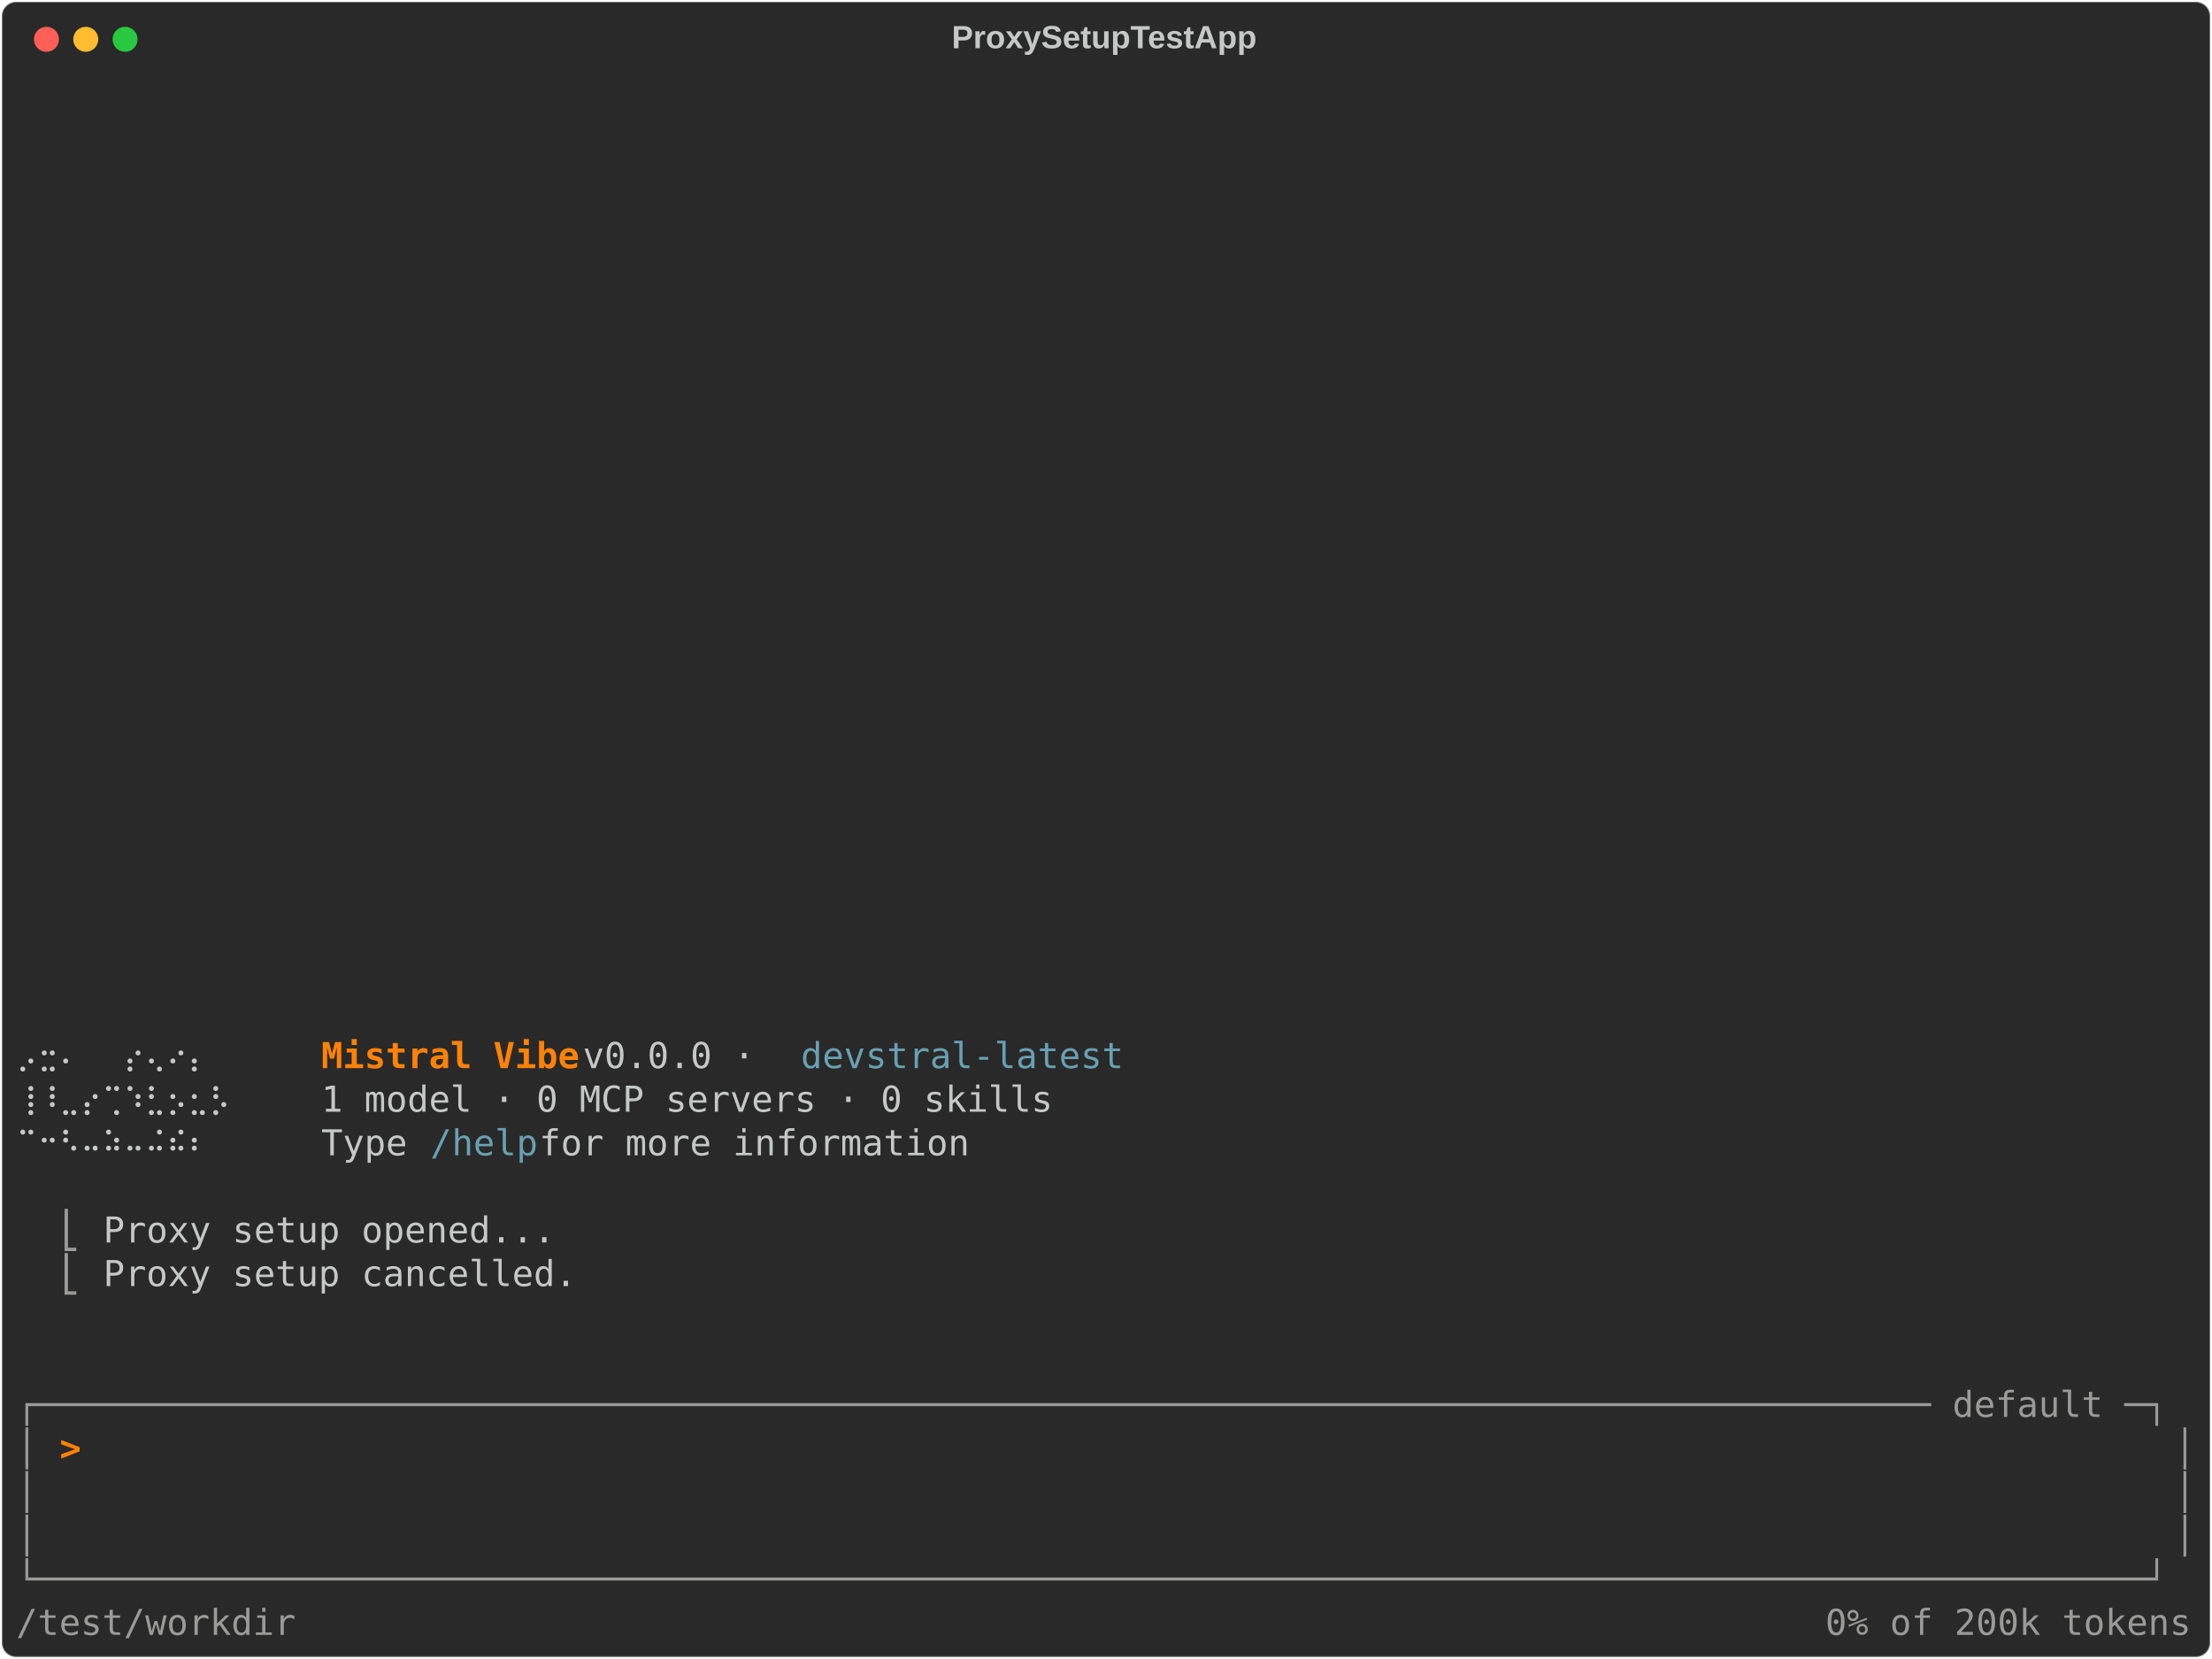
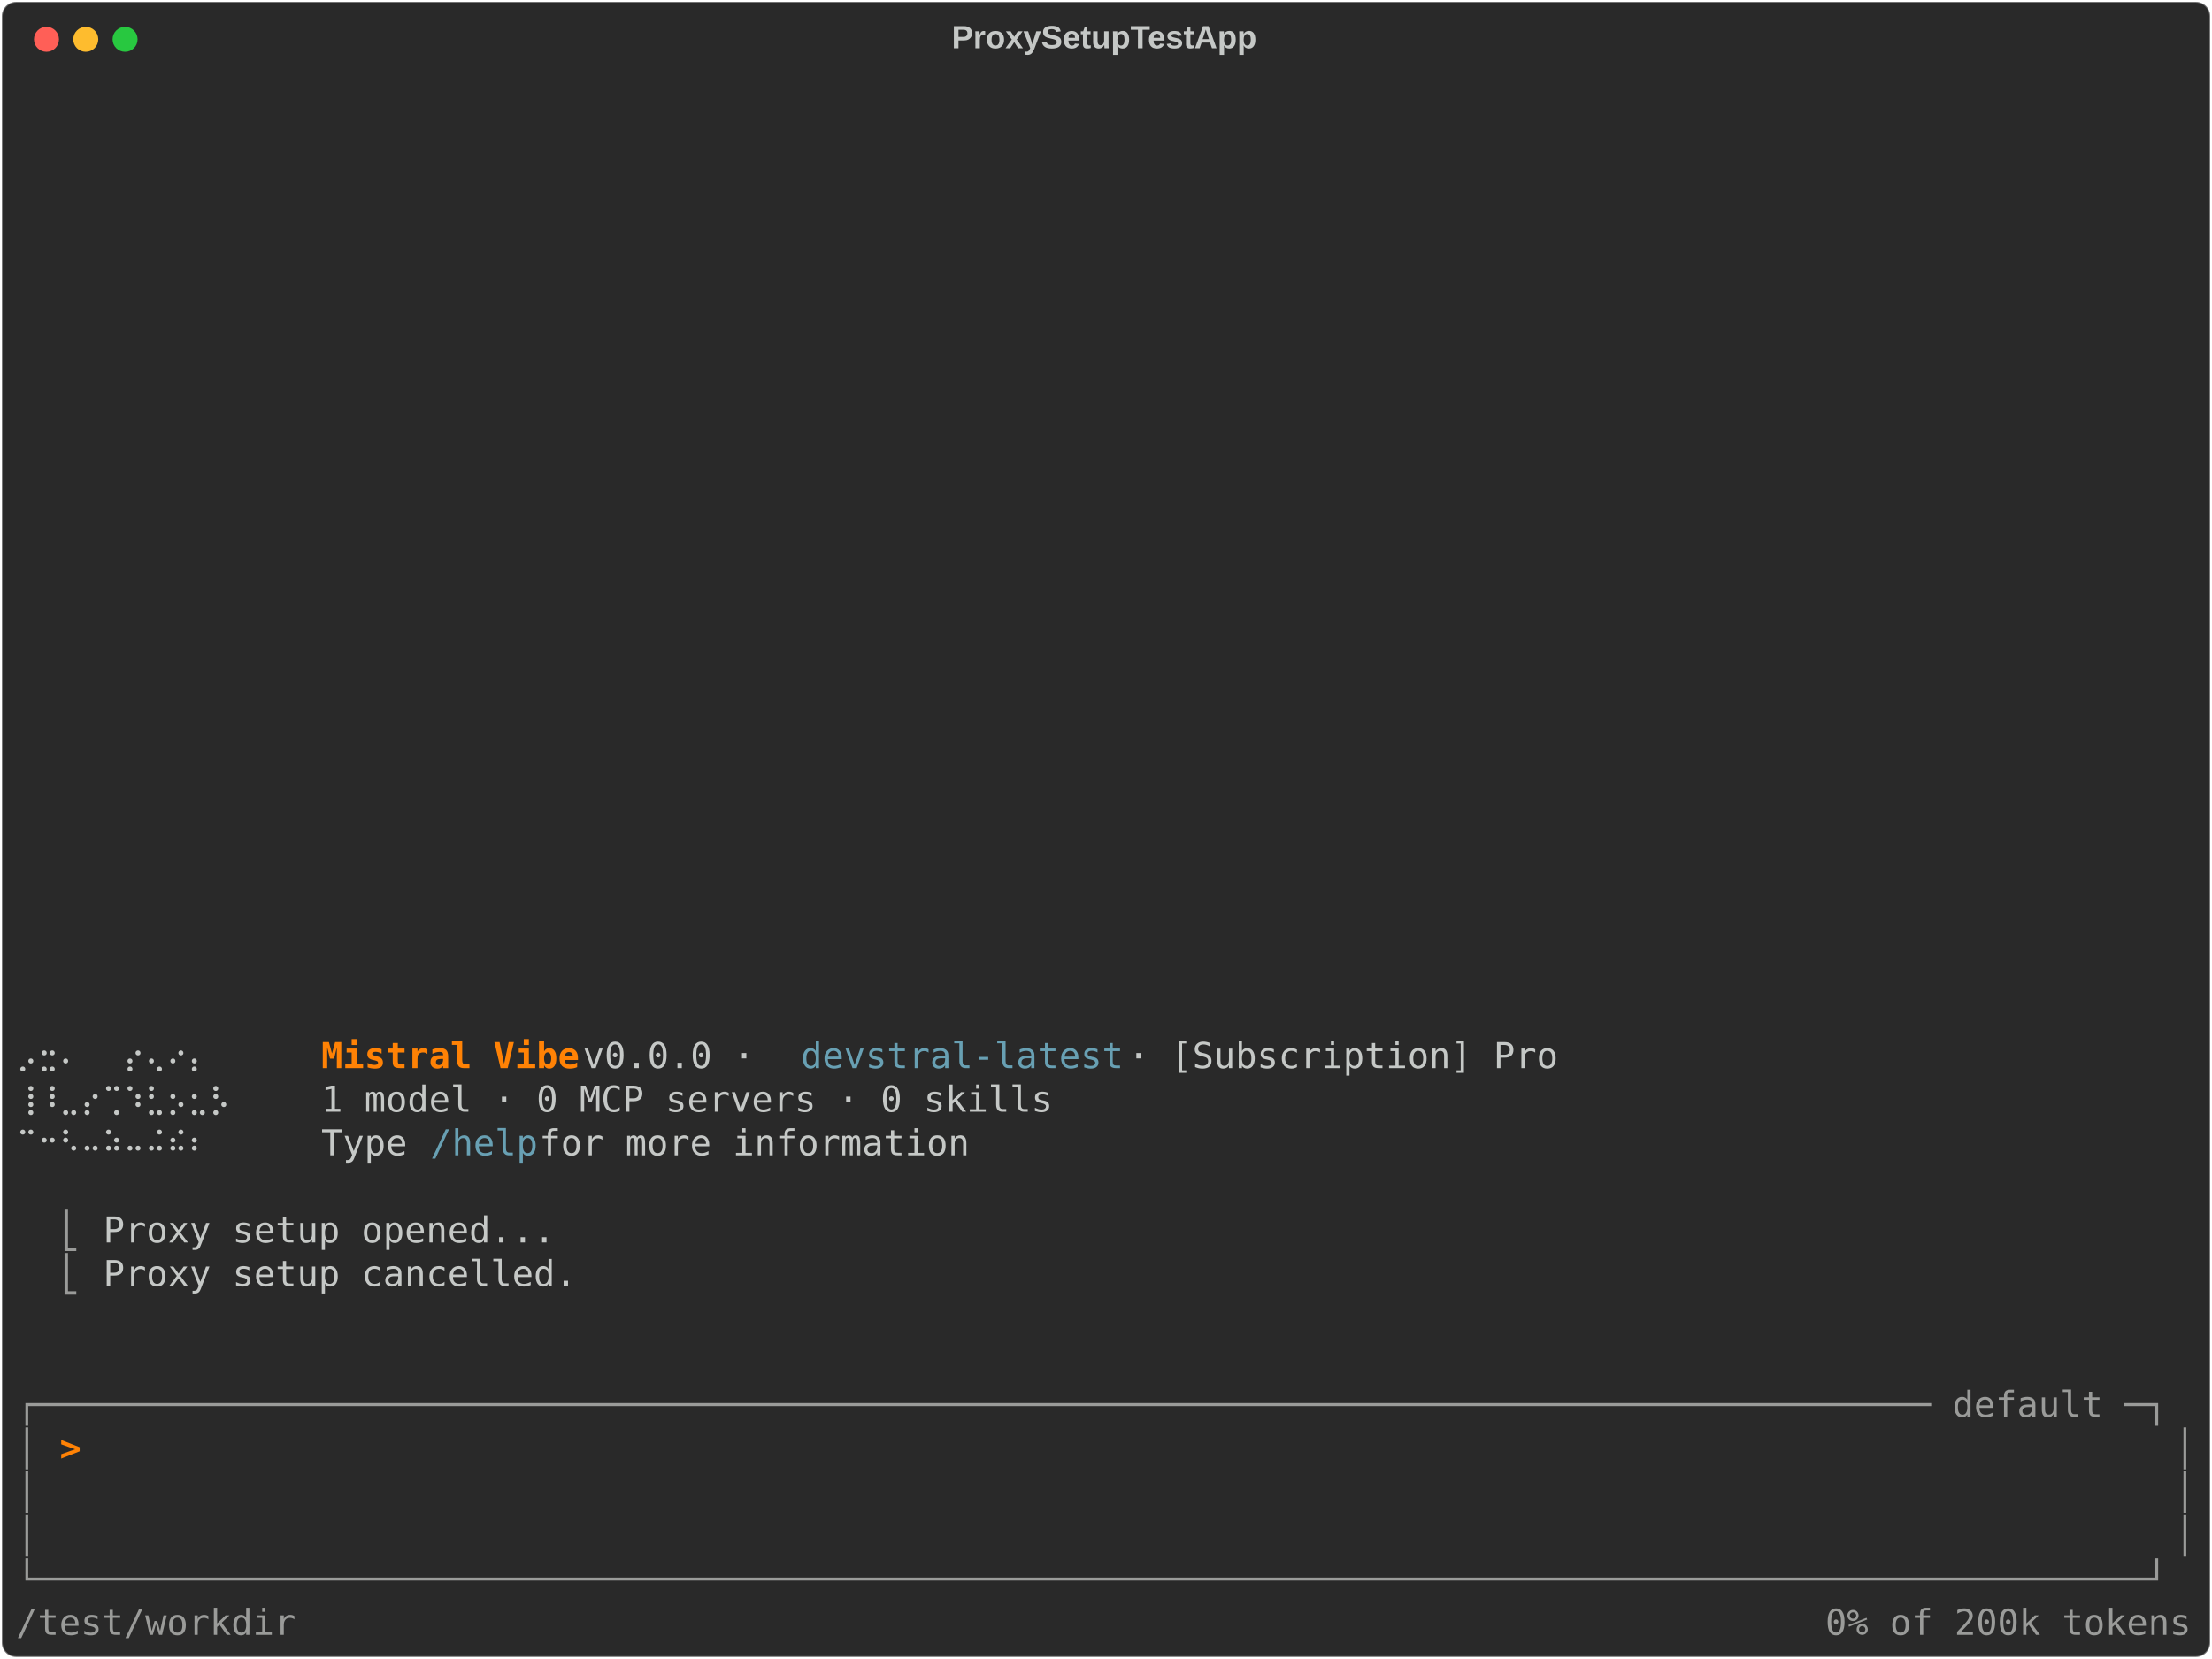
<svg xmlns="http://www.w3.org/2000/svg" class="rich-terminal" viewBox="0 0 1238 928.4">
  <style>

    @font-face {
        font-family: "Fira Code";
        src: local("FiraCode-Regular"),
                url("https://cdnjs.cloudflare.com/ajax/libs/firacode/6.2.0/woff2/FiraCode-Regular.woff2") format("woff2"),
                url("https://cdnjs.cloudflare.com/ajax/libs/firacode/6.2.0/woff/FiraCode-Regular.woff") format("woff");
        font-style: normal;
        font-weight: 400;
    }
    @font-face {
        font-family: "Fira Code";
        src: local("FiraCode-Bold"),
                url("https://cdnjs.cloudflare.com/ajax/libs/firacode/6.2.0/woff2/FiraCode-Bold.woff2") format("woff2"),
                url("https://cdnjs.cloudflare.com/ajax/libs/firacode/6.2.0/woff/FiraCode-Bold.woff") format("woff");
        font-style: bold;
        font-weight: 700;
    }

    .terminal-matrix {
        font-family: Fira Code, monospace;
        font-size: 20px;
        line-height: 24.4px;
        font-variant-east-asian: full-width;
    }

    .terminal-title {
        font-size: 18px;
        font-weight: bold;
        font-family: arial;
    }

    .terminal-r1 { fill: #c5c8c6 }
.terminal-r2 { fill: #ff8205;font-weight: bold }
.terminal-r3 { fill: #68a0b3 }
.terminal-r4 { fill: #9a9b99 }
    </style>
  <defs>
    <clipPath id="terminal-clip-terminal">
      <rect x="0" y="0" width="1219.0" height="877.4" />
    </clipPath>
    <clipPath id="terminal-line-0">
      <rect x="0" y="1.5" width="1220" height="24.65" />
    </clipPath>
    <clipPath id="terminal-line-1">
      <rect x="0" y="25.9" width="1220" height="24.65" />
    </clipPath>
    <clipPath id="terminal-line-2">
      <rect x="0" y="50.3" width="1220" height="24.65" />
    </clipPath>
    <clipPath id="terminal-line-3">
      <rect x="0" y="74.7" width="1220" height="24.65" />
    </clipPath>
    <clipPath id="terminal-line-4">
      <rect x="0" y="99.1" width="1220" height="24.65" />
    </clipPath>
    <clipPath id="terminal-line-5">
      <rect x="0" y="123.5" width="1220" height="24.65" />
    </clipPath>
    <clipPath id="terminal-line-6">
      <rect x="0" y="147.9" width="1220" height="24.65" />
    </clipPath>
    <clipPath id="terminal-line-7">
      <rect x="0" y="172.3" width="1220" height="24.65" />
    </clipPath>
    <clipPath id="terminal-line-8">
      <rect x="0" y="196.7" width="1220" height="24.65" />
    </clipPath>
    <clipPath id="terminal-line-9">
      <rect x="0" y="221.1" width="1220" height="24.65" />
    </clipPath>
    <clipPath id="terminal-line-10">
      <rect x="0" y="245.5" width="1220" height="24.65" />
    </clipPath>
    <clipPath id="terminal-line-11">
      <rect x="0" y="269.9" width="1220" height="24.65" />
    </clipPath>
    <clipPath id="terminal-line-12">
      <rect x="0" y="294.3" width="1220" height="24.65" />
    </clipPath>
    <clipPath id="terminal-line-13">
      <rect x="0" y="318.7" width="1220" height="24.65" />
    </clipPath>
    <clipPath id="terminal-line-14">
      <rect x="0" y="343.1" width="1220" height="24.65" />
    </clipPath>
    <clipPath id="terminal-line-15">
      <rect x="0" y="367.5" width="1220" height="24.65" />
    </clipPath>
    <clipPath id="terminal-line-16">
      <rect x="0" y="391.9" width="1220" height="24.65" />
    </clipPath>
    <clipPath id="terminal-line-17">
      <rect x="0" y="416.3" width="1220" height="24.65" />
    </clipPath>
    <clipPath id="terminal-line-18">
      <rect x="0" y="440.7" width="1220" height="24.65" />
    </clipPath>
    <clipPath id="terminal-line-19">
      <rect x="0" y="465.1" width="1220" height="24.65" />
    </clipPath>
    <clipPath id="terminal-line-20">
      <rect x="0" y="489.5" width="1220" height="24.65" />
    </clipPath>
    <clipPath id="terminal-line-21">
      <rect x="0" y="513.9" width="1220" height="24.65" />
    </clipPath>
    <clipPath id="terminal-line-22">
      <rect x="0" y="538.3" width="1220" height="24.65" />
    </clipPath>
    <clipPath id="terminal-line-23">
      <rect x="0" y="562.7" width="1220" height="24.65" />
    </clipPath>
    <clipPath id="terminal-line-24">
      <rect x="0" y="587.1" width="1220" height="24.65" />
    </clipPath>
    <clipPath id="terminal-line-25">
      <rect x="0" y="611.5" width="1220" height="24.65" />
    </clipPath>
    <clipPath id="terminal-line-26">
      <rect x="0" y="635.9" width="1220" height="24.65" />
    </clipPath>
    <clipPath id="terminal-line-27">
      <rect x="0" y="660.3" width="1220" height="24.65" />
    </clipPath>
    <clipPath id="terminal-line-28">
      <rect x="0" y="684.7" width="1220" height="24.65" />
    </clipPath>
    <clipPath id="terminal-line-29">
      <rect x="0" y="709.1" width="1220" height="24.65" />
    </clipPath>
    <clipPath id="terminal-line-30">
      <rect x="0" y="733.5" width="1220" height="24.65" />
    </clipPath>
    <clipPath id="terminal-line-31">
      <rect x="0" y="757.9" width="1220" height="24.65" />
    </clipPath>
    <clipPath id="terminal-line-32">
      <rect x="0" y="782.3" width="1220" height="24.65" />
    </clipPath>
    <clipPath id="terminal-line-33">
      <rect x="0" y="806.7" width="1220" height="24.65" />
    </clipPath>
    <clipPath id="terminal-line-34">
      <rect x="0" y="831.1" width="1220" height="24.65" />
    </clipPath>
  </defs>
  <rect fill="#292929" stroke="rgba(255,255,255,0.35)" stroke-width="1" x="1" y="1" width="1236" height="926.4" rx="8" />
  <text class="terminal-title" fill="#c5c8c6" text-anchor="middle" x="618" y="27">ProxySetupTestApp</text>
  <g transform="translate(26,22)">
    <circle cx="0" cy="0" r="7" fill="#ff5f57" />
    <circle cx="22" cy="0" r="7" fill="#febc2e" />
    <circle cx="44" cy="0" r="7" fill="#28c840" />
  </g>
  <g transform="translate(9, 41)" clip-path="url(#terminal-clip-terminal)">
    <g class="terminal-matrix">
      <text class="terminal-r1" x="1220" y="20" textLength="12.2" clip-path="url(#terminal-line-0)">
</text>
      <text class="terminal-r1" x="1220" y="44.4" textLength="12.2" clip-path="url(#terminal-line-1)">
</text>
      <text class="terminal-r1" x="1220" y="68.8" textLength="12.2" clip-path="url(#terminal-line-2)">
</text>
      <text class="terminal-r1" x="1220" y="93.2" textLength="12.2" clip-path="url(#terminal-line-3)">
</text>
      <text class="terminal-r1" x="1220" y="117.6" textLength="12.2" clip-path="url(#terminal-line-4)">
</text>
      <text class="terminal-r1" x="1220" y="142" textLength="12.2" clip-path="url(#terminal-line-5)">
</text>
      <text class="terminal-r1" x="1220" y="166.4" textLength="12.2" clip-path="url(#terminal-line-6)">
</text>
      <text class="terminal-r1" x="1220" y="190.8" textLength="12.2" clip-path="url(#terminal-line-7)">
</text>
      <text class="terminal-r1" x="1220" y="215.2" textLength="12.2" clip-path="url(#terminal-line-8)">
</text>
      <text class="terminal-r1" x="1220" y="239.6" textLength="12.2" clip-path="url(#terminal-line-9)">
</text>
      <text class="terminal-r1" x="1220" y="264" textLength="12.2" clip-path="url(#terminal-line-10)">
</text>
      <text class="terminal-r1" x="1220" y="288.4" textLength="12.2" clip-path="url(#terminal-line-11)">
</text>
      <text class="terminal-r1" x="1220" y="312.8" textLength="12.2" clip-path="url(#terminal-line-12)">
</text>
      <text class="terminal-r1" x="1220" y="337.2" textLength="12.2" clip-path="url(#terminal-line-13)">
</text>
      <text class="terminal-r1" x="1220" y="361.6" textLength="12.2" clip-path="url(#terminal-line-14)">
</text>
      <text class="terminal-r1" x="1220" y="386" textLength="12.2" clip-path="url(#terminal-line-15)">
</text>
      <text class="terminal-r1" x="1220" y="410.4" textLength="12.2" clip-path="url(#terminal-line-16)">
</text>
      <text class="terminal-r1" x="1220" y="434.8" textLength="12.2" clip-path="url(#terminal-line-17)">
</text>
      <text class="terminal-r1" x="1220" y="459.2" textLength="12.2" clip-path="url(#terminal-line-18)">
</text>
      <text class="terminal-r1" x="1220" y="483.6" textLength="12.2" clip-path="url(#terminal-line-19)">
</text>
      <text class="terminal-r1" x="1220" y="508" textLength="12.2" clip-path="url(#terminal-line-20)">
</text>
      <text class="terminal-r1" x="1220" y="532.4" textLength="12.2" clip-path="url(#terminal-line-21)">
</text>
      <text class="terminal-r1" x="0" y="556.8" textLength="134.2" clip-path="url(#terminal-line-22)">  ⡠⣒⠄  ⡔⢄⠔⡄</text>
      <text class="terminal-r2" x="170.8" y="556.8" textLength="146.4" clip-path="url(#terminal-line-22)">Mistral Vibe</text>
      <text class="terminal-r1" x="317.2" y="556.8" textLength="122" clip-path="url(#terminal-line-22)"> v0.0.0 · </text>
      <text class="terminal-r3" x="439.2" y="556.8" textLength="183" clip-path="url(#terminal-line-22)">devstral-latest</text>
+       <text class="terminal-r1" x="622.2" y="556.8" textLength="256.2" clip-path="url(#terminal-line-22)"> · [Subscription] Pro</text>
      <text class="terminal-r1" x="1220" y="556.8" textLength="12.2" clip-path="url(#terminal-line-22)">
</text>
      <text class="terminal-r1" x="0" y="581.2" textLength="134.2" clip-path="url(#terminal-line-23)"> ⢸⠸⣀⡔⢉⠱⣃⡢⣂⡣</text>
      <text class="terminal-r1" x="170.8" y="581.2" textLength="414.8" clip-path="url(#terminal-line-23)">1 model · 0 MCP servers · 0 skills</text>
      <text class="terminal-r1" x="1220" y="581.2" textLength="12.2" clip-path="url(#terminal-line-23)">
</text>
      <text class="terminal-r1" x="0" y="605.6" textLength="134.2" clip-path="url(#terminal-line-24)">  ⠉⠒⠣⠤⠵⠤⠬⠮⠆</text>
      <text class="terminal-r1" x="170.8" y="605.6" textLength="61" clip-path="url(#terminal-line-24)">Type </text>
      <text class="terminal-r3" x="231.8" y="605.6" textLength="61" clip-path="url(#terminal-line-24)">/help</text>
      <text class="terminal-r1" x="292.8" y="605.6" textLength="256.2" clip-path="url(#terminal-line-24)"> for more information</text>
      <text class="terminal-r1" x="1220" y="605.6" textLength="12.2" clip-path="url(#terminal-line-24)">
</text>
      <text class="terminal-r1" x="1220" y="630" textLength="12.2" clip-path="url(#terminal-line-25)">
</text>
      <text class="terminal-r4" x="24.4" y="654.4" textLength="12.2" clip-path="url(#terminal-line-26)">⎣</text>
      <text class="terminal-r1" x="48.8" y="654.4" textLength="256.2" clip-path="url(#terminal-line-26)">Proxy setup opened...</text>
      <text class="terminal-r1" x="1220" y="654.4" textLength="12.2" clip-path="url(#terminal-line-26)">
</text>
      <text class="terminal-r4" x="24.4" y="678.8" textLength="12.2" clip-path="url(#terminal-line-27)">⎣</text>
      <text class="terminal-r1" x="48.8" y="678.8" textLength="268.4" clip-path="url(#terminal-line-27)">Proxy setup cancelled.</text>
      <text class="terminal-r1" x="1220" y="678.8" textLength="12.2" clip-path="url(#terminal-line-27)">
</text>
      <text class="terminal-r1" x="1220" y="703.2" textLength="12.2" clip-path="url(#terminal-line-28)">
</text>
      <text class="terminal-r1" x="1220" y="727.6" textLength="12.2" clip-path="url(#terminal-line-29)">
</text>
      <text class="terminal-r4" x="0" y="752" textLength="1220" clip-path="url(#terminal-line-30)">┌──────────────────────────────────────────────────────────────────────────────────────── default ─┐</text>
      <text class="terminal-r1" x="1220" y="752" textLength="12.2" clip-path="url(#terminal-line-30)">
</text>
      <text class="terminal-r4" x="0" y="776.4" textLength="12.2" clip-path="url(#terminal-line-31)">│</text>
      <text class="terminal-r2" x="24.4" y="776.4" textLength="12.2" clip-path="url(#terminal-line-31)">&gt;</text>
      <text class="terminal-r4" x="1207.8" y="776.4" textLength="12.2" clip-path="url(#terminal-line-31)">│</text>
      <text class="terminal-r1" x="1220" y="776.4" textLength="12.2" clip-path="url(#terminal-line-31)">
</text>
      <text class="terminal-r4" x="0" y="800.8" textLength="12.2" clip-path="url(#terminal-line-32)">│</text>
      <text class="terminal-r4" x="1207.8" y="800.8" textLength="12.2" clip-path="url(#terminal-line-32)">│</text>
      <text class="terminal-r1" x="1220" y="800.8" textLength="12.2" clip-path="url(#terminal-line-32)">
</text>
      <text class="terminal-r4" x="0" y="825.2" textLength="12.2" clip-path="url(#terminal-line-33)">│</text>
      <text class="terminal-r4" x="1207.8" y="825.2" textLength="12.2" clip-path="url(#terminal-line-33)">│</text>
      <text class="terminal-r1" x="1220" y="825.2" textLength="12.2" clip-path="url(#terminal-line-33)">
</text>
      <text class="terminal-r4" x="0" y="849.6" textLength="1220" clip-path="url(#terminal-line-34)">└──────────────────────────────────────────────────────────────────────────────────────────────────┘</text>
      <text class="terminal-r1" x="1220" y="849.6" textLength="12.2" clip-path="url(#terminal-line-34)">
</text>
      <text class="terminal-r4" x="0" y="874" textLength="158.6" clip-path="url(#terminal-line-35)">/test/workdir</text>
      <text class="terminal-r4" x="1012.6" y="874" textLength="207.4" clip-path="url(#terminal-line-35)">0% of 200k tokens</text>
    </g>
  </g>
</svg>
